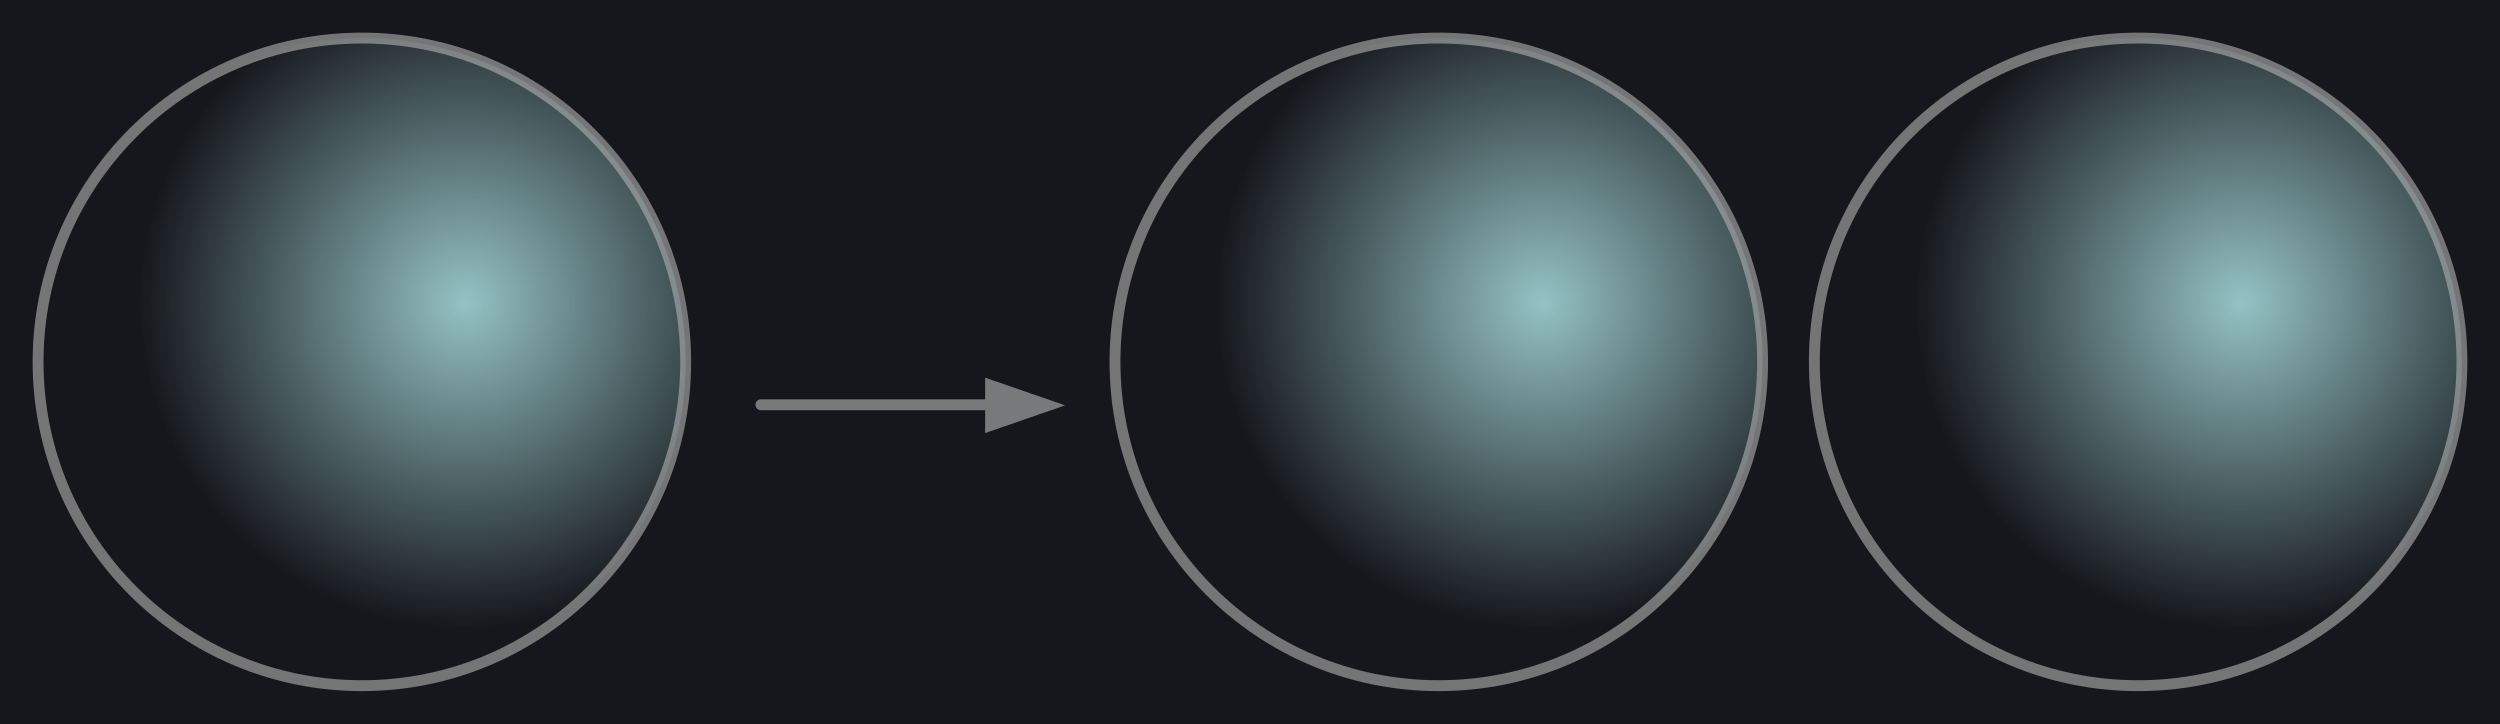
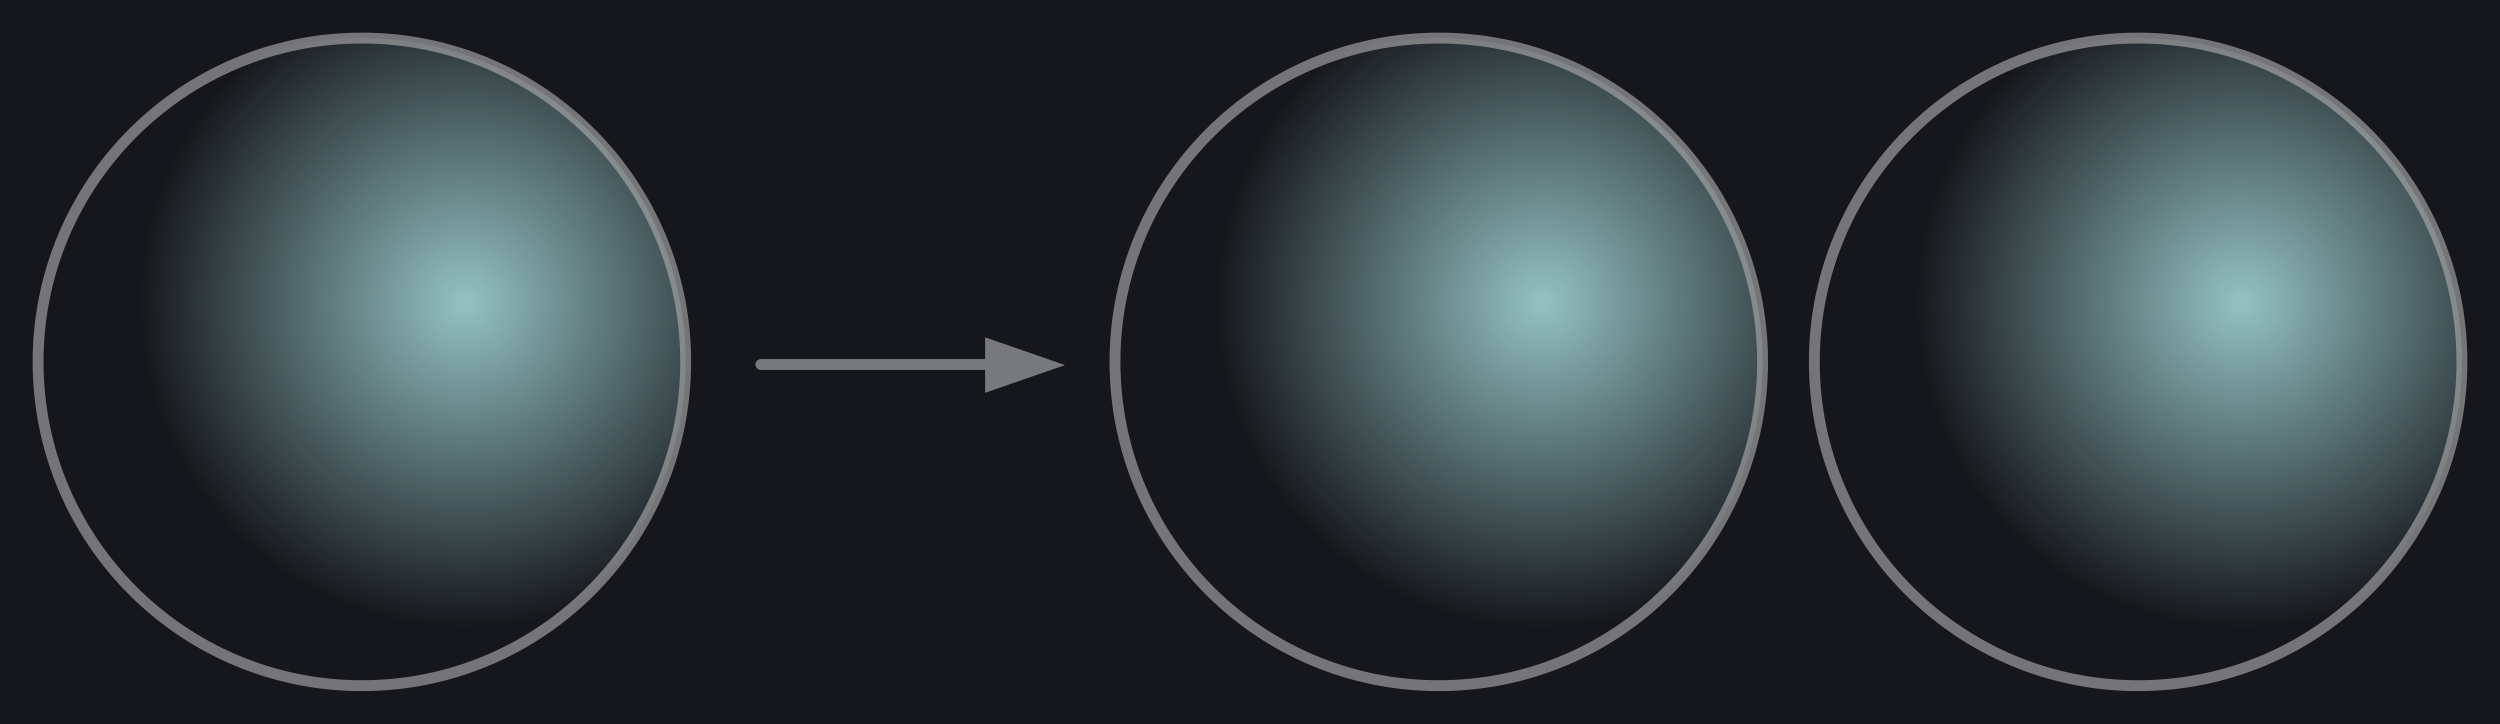
<svg xmlns="http://www.w3.org/2000/svg" xmlns:xlink="http://www.w3.org/1999/xlink" width="229.824mm" height="66.534mm" viewBox="0 0 229.824 66.534" version="1.1" id="svg10081">
  <defs id="defs10078">
    <marker style="overflow:visible" id="Arrow1Mend" refX="0" refY="0" orient="auto">
      <path transform="matrix(-0.4,0,0,-0.4,-4,0)" style="fill:context-stroke;fill-rule:evenodd;stroke:context-stroke;stroke-width:1pt" d="M 0,0 5,-5 -12.5,0 5,5 Z" id="path11302" />
    </marker>
    <marker style="overflow:visible" id="Arrow1Send" refX="0" refY="0" orient="auto">
      <path transform="matrix(-0.2,0,0,-0.2,-1.2,0)" style="fill:context-stroke;fill-rule:evenodd;stroke:context-stroke;stroke-width:1pt" d="M 0,0 5,-5 -12.5,0 5,5 Z" id="path11308" />
    </marker>
    <marker style="overflow:visible" id="Arrow1Lend" refX="0" refY="0" orient="auto">
      <path transform="matrix(-0.8,0,0,-0.8,-10,0)" style="fill:context-stroke;fill-rule:evenodd;stroke:context-stroke;stroke-width:1pt" d="M 0,0 5,-5 -12.5,0 5,5 Z" id="path11296" />
    </marker>
    <linearGradient id="linearGradient10188">
      <stop style="stop-color:#94c2c4;stop-opacity:1" offset="0" id="stop10184" />
      <stop style="stop-color:#94c2c4;stop-opacity:0" offset="1" id="stop10186" />
    </linearGradient>
    <radialGradient xlink:href="#linearGradient10188" id="radialGradient10190" cx="86.424" cy="122.043" fx="86.424" fy="122.043" r="45.461" gradientTransform="matrix(0.6591216,0,0,0.6590938,1.857847,39.9035)" gradientUnits="userSpaceOnUse" />
    <radialGradient xlink:href="#linearGradient10188" id="radialGradient11237" gradientUnits="userSpaceOnUse" gradientTransform="matrix(0.6591216,0,0,0.6590938,100.8578,39.9035)" cx="86.424" cy="122.043" fx="86.424" fy="122.043" r="45.461" />
    <radialGradient xlink:href="#linearGradient10188" id="radialGradient11241" gradientUnits="userSpaceOnUse" gradientTransform="matrix(0.6591216,0,0,0.6590938,165.1487,39.9035)" cx="86.424" cy="122.043" fx="86.424" fy="122.043" r="45.461" />
  </defs>
  <g id="layer1" transform="translate(-16.03596,-92.55388)">
    <rect style="fill:#16171c;fill-opacity:1;stroke:none;stroke-width:2.499;stroke-miterlimit:4;stroke-dasharray:none;stroke-dashoffset:0;stroke-opacity:0.633" id="rect10433" width="252.91" height="98.441" x="2.168" y="73.808" ry="0" />
    <circle style="fill:url(#radialGradient10190);fill-opacity:1;stroke:#acacac;stroke-width:1;stroke-miterlimit:4;stroke-dasharray:none;stroke-dashoffset:0;stroke-opacity:0.633" id="path10182" cx="49.303" cy="125.821" r="29.767" />
    <circle style="fill:url(#radialGradient11237);fill-opacity:1;stroke:#acacac;stroke-width:1;stroke-miterlimit:4;stroke-dasharray:none;stroke-dashoffset:0;stroke-opacity:0.633" id="circle11233" cx="148.303" cy="125.821" r="29.767" />
    <circle style="fill:url(#radialGradient11241);fill-opacity:1;stroke:#acacac;stroke-width:1;stroke-miterlimit:4;stroke-dasharray:none;stroke-dashoffset:0;stroke-opacity:0.633" id="circle11239" cx="212.594" cy="125.821" r="29.767" />
-     <path style="fill:#78797b;stroke:#78797b;stroke-width:1;stroke-linecap:round;stroke-linejoin:miter;stroke-miterlimit:4;stroke-dasharray:none;stroke-opacity:1;marker-end:;fill-opacity:1" d="M 85.984,129.765 H 110.833" id="path11291" />
-     <path style="fill:#78797b;fill-opacity:1;stroke:#78797b;stroke-width:3.78;stroke-linecap:round;stroke-miterlimit:4;stroke-dasharray:none;stroke-dashoffset:0;stroke-opacity:1" id="path14083" d="M 277.626,48.059 241.712,27.324 205.798,6.589 l 35.914,-20.735 35.914,-20.735 0,41.47 z" transform="matrix(-0.09479798,0,0,0.05693735,133.0962,129.4436)" />
+     <path style="fill:#78797b;fill-opacity:1;stroke:#78797b;stroke-width:1;stroke-linecap:round;stroke-linejoin:miter;stroke-miterlimit:4;stroke-dasharray:none;stroke-opacity:1" d="M 85.984,126.061 H 110.833" id="path11291" />
+     <path style="fill:#78797b;fill-opacity:1;stroke:#78797b;stroke-width:3.78;stroke-linecap:round;stroke-miterlimit:4;stroke-dasharray:none;stroke-dashoffset:0;stroke-opacity:1" id="path14083" d="M 277.626,48.059 241.712,27.324 205.798,6.589 l 35.914,-20.735 35.914,-20.735 0,41.47 z" transform="matrix(-0.09479798,0,0,0.05693735,133.0962,125.7394)" />
  </g>
</svg>
